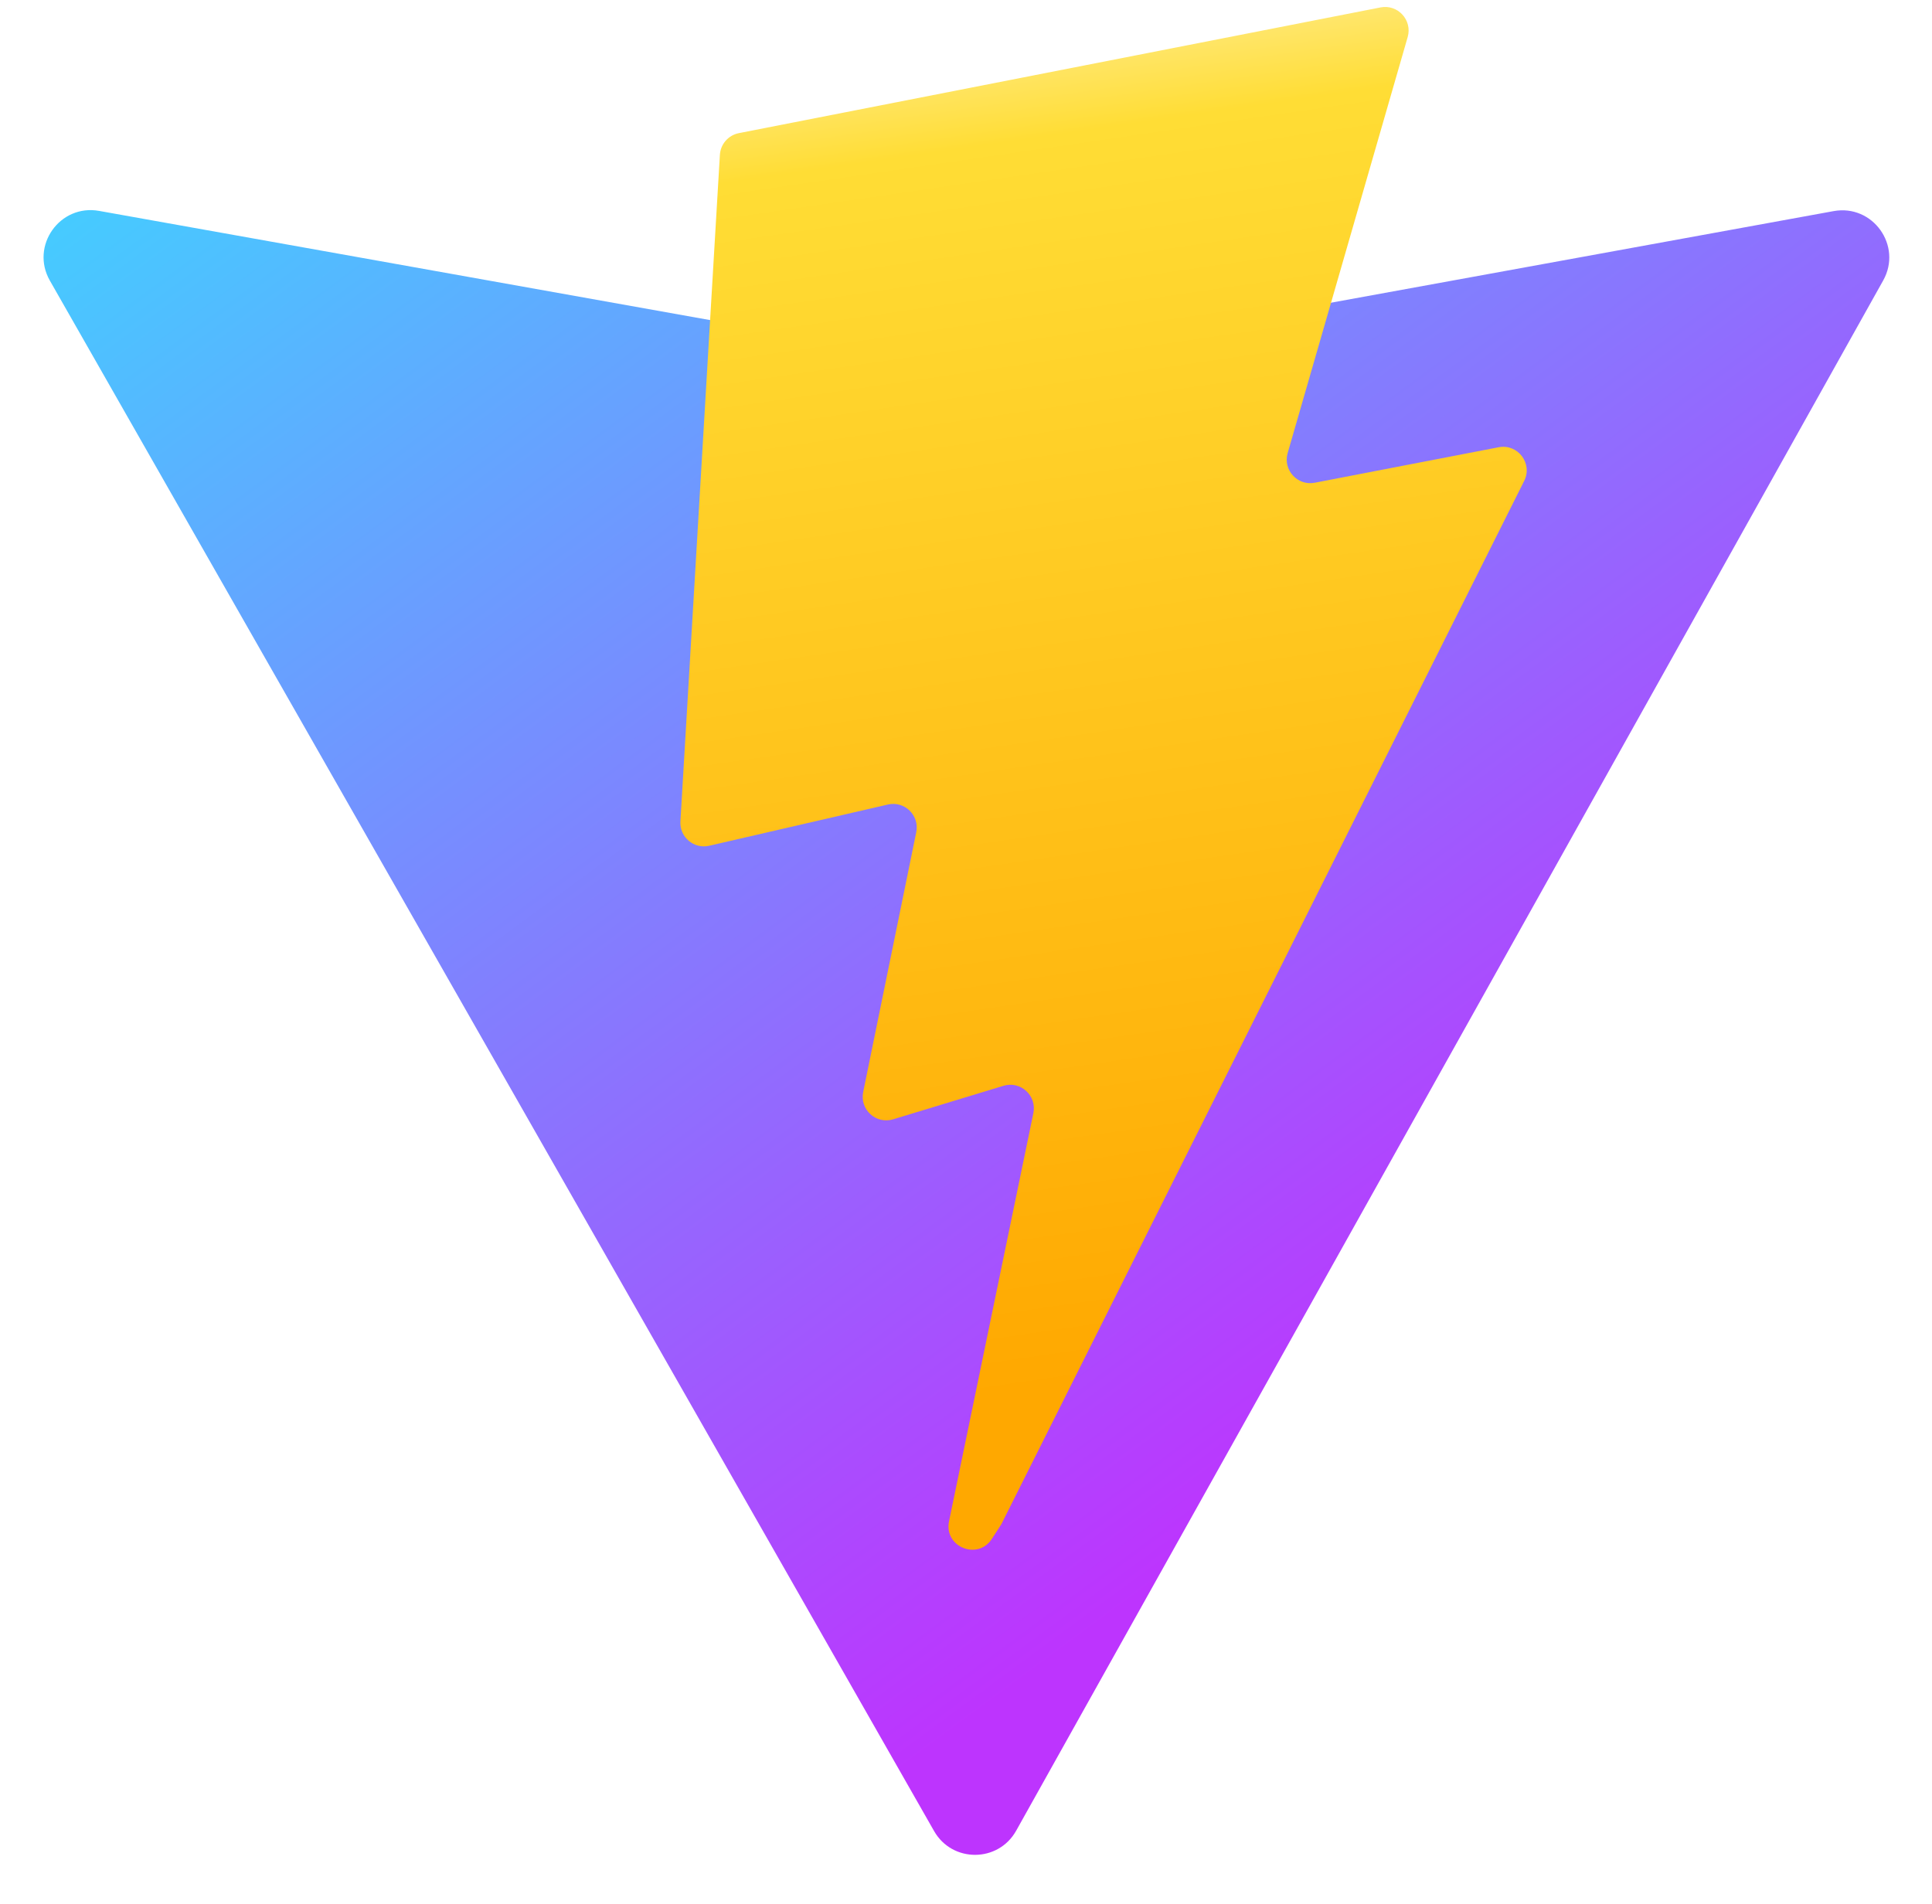
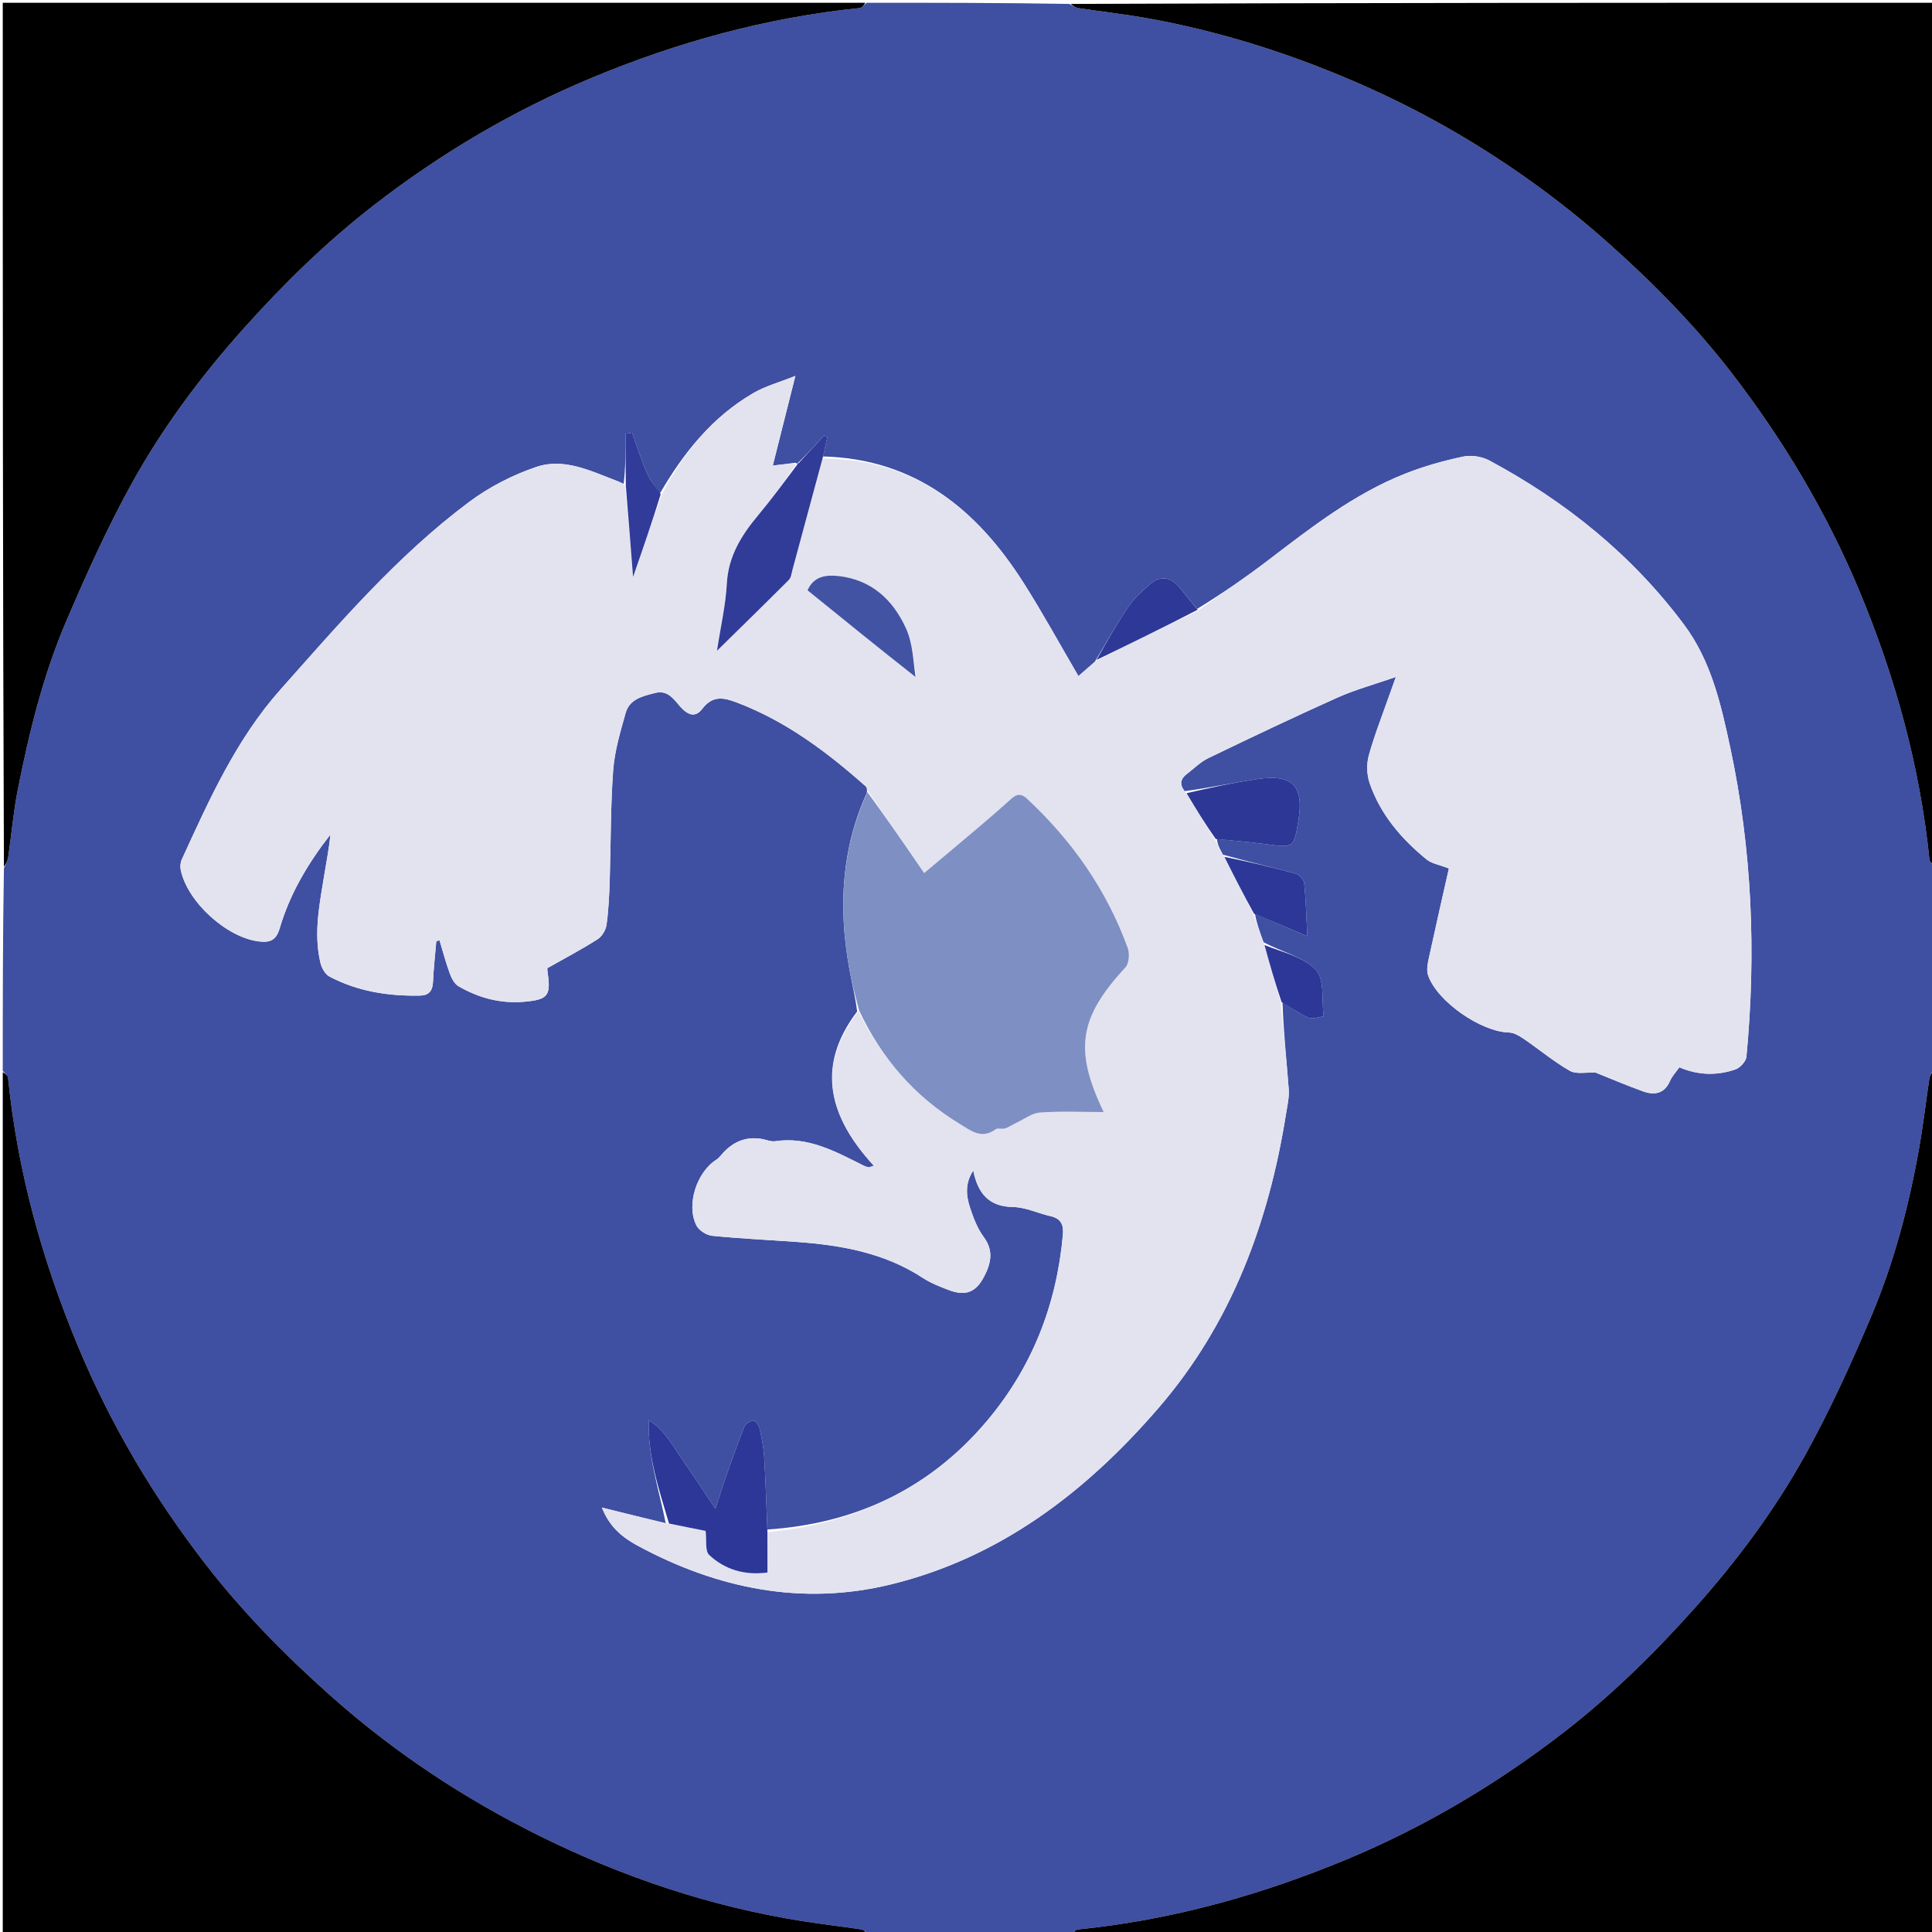
- <svg xmlns="http://www.w3.org/2000/svg" width="410" height="404" viewBox="0 0 410 404" fill="none">
-   <path d="M399.641 59.525L215.643 388.545C211.844 395.338 202.084 395.378 198.228 388.618L10.582 59.556C6.381 52.19 12.68 43.267 21.028 44.759L205.223 77.682C206.398 77.892 207.601 77.89 208.776 77.676L389.119 44.806C397.439 43.289 403.768 52.143 399.641 59.525Z" fill="url(#paint0_linear)" />
-   <path d="M292.965 1.574L156.801 28.255C154.563 28.694 152.906 30.59 152.771 32.866L144.395 174.33C144.198 177.662 147.258 180.248 150.51 179.498L188.42 170.749C191.967 169.931 195.172 173.055 194.443 176.622L183.18 231.775C182.422 235.487 185.907 238.661 189.532 237.56L212.947 230.446C216.577 229.344 220.065 232.527 219.297 236.242L201.398 322.875C200.278 328.294 207.486 331.249 210.492 326.603L212.5 323.5L323.454 102.072C325.312 98.365 322.108 94.137 318.036 94.923L279.014 102.454C275.347 103.161 272.227 99.746 273.262 96.158L298.731 7.867C299.767 4.273 296.636 0.855 292.965 1.574Z" fill="url(#paint1_linear)" />
-   <defs>
-     <linearGradient id="paint0_linear" x1="6" y1="33" x2="235" y2="344" gradientUnits="userSpaceOnUse">
-       <stop stop-color="#41D1FF" />
-       <stop offset="1" stop-color="#BD34FE" />
-     </linearGradient>
-     <linearGradient id="paint1_linear" x1="194.651" y1="8.818" x2="236.076" y2="292.989" gradientUnits="userSpaceOnUse">
-       <stop stop-color="#FFEA83" />
-       <stop offset="0.083" stop-color="#FFDD35" />
-       <stop offset="1" stop-color="#FFA800" />
-     </linearGradient>
-   </defs>
+ <svg xmlns="http://www.w3.org/2000/svg" version="1.1" id="Layer_1" x="0px" y="0px" width="100%" viewBox="0 0 700 700" enable-background="new 0 0 700 700" xml:space="preserve">
+   <path fill="#3F4FA2" opacity="1" stroke="none" d=" M314,1   C338.354,1 362.708,1 387.453,1.42   C388.853,2.225 389.831,2.806 390.874,2.963   C399.314,4.239 407.812,5.184 416.206,6.706   C436.918,10.462 457.055,16.261 476.726,23.822   C496.124,31.277 514.746,40.258 532.49,51.028   C550.384,61.891 567.18,74.224 582.854,88.179   C599.113,102.656 614.325,118.13 627.562,135.333   C646.263,159.638 661.904,185.834 673.752,214.262   C686.776,245.515 695.632,277.776 699.086,311.492   C699.177,312.384 700.338,313.167 701,314   C701,338.354 701,362.708 700.58,387.447   C699.775,388.841 699.194,389.821 699.037,390.865   C697.762,399.306 696.793,407.799 695.302,416.201   C691.593,437.099 686.18,457.605 677.902,477.132   C670.726,494.059 663.071,510.885 654.186,526.959   C643.046,547.114 629.284,565.57 613.868,582.815   C599.345,599.06 583.851,614.271 566.666,627.566   C542.413,646.331 516.214,661.922 487.777,673.741   C456.501,686.74 424.256,695.676 390.517,699.085   C389.622,699.176 388.836,700.338 388,701   C363.646,701 339.292,701 314.553,700.58   C313.492,699.785 312.85,699.176 312.134,699.071   C304.991,698.024 297.817,697.181 290.688,696.05   C257.497,690.785 225.979,680.223 195.913,665.381   C168.219,651.709 142.67,634.808 119.548,614.191   C103.176,599.592 87.844,584.013 74.458,566.712   C55.678,542.44 40.101,516.201 28.258,487.759   C15.243,456.5 6.313,424.257 2.914,390.522   C2.824,389.626 1.662,388.838 1,388   C1,363.646 1,339.292 1.42,314.552   C2.226,312.992 2.793,311.842 2.968,310.636   C4.14,302.512 4.833,294.298 6.422,286.259   C10.562,265.32 15.639,244.554 24.072,224.905   C31.323,208.011 38.887,191.151 47.777,175.087   C58.938,154.922 72.711,136.444 88.138,119.183   C102.646,102.952 118.144,87.791 135.299,74.479   C159.556,55.657 185.815,40.125 214.244,28.263   C245.498,15.222 277.765,6.361 311.49,2.915   C312.383,2.823 313.166,1.662 314,1  M288.872,168.012   C288.872,168.012 288.96,167.956 288.158,167.669   C285.583,167.994 283.007,168.319 279.989,168.699   C282.655,158.121 285.219,147.945 288.18,136.193   C282.306,138.543 277.333,139.877 273.033,142.372   C258.066,151.056 247.633,164.011 239.005,178.964   C237.417,176.392 235.492,173.964 234.317,171.215   C232.308,166.513 230.767,161.61 229.03,156.792   C228.24,156.912 227.449,157.031 226.659,157.151   C226.659,163.295 226.659,169.438 225.972,175.3   C225.21,174.969 224.461,174.604 223.684,174.31   C214.195,170.725 204.473,165.749 194.329,169.177   C185.681,172.1 177.129,176.506 169.82,181.976   C143.916,201.361 122.909,225.892 101.558,249.903   C85.586,267.865 75.778,289.76 65.862,311.419   C65.36,312.516 65.239,314.004 65.487,315.197   C67.911,326.866 82.251,339.783 93.882,341.102   C97.872,341.555 100.043,340.752 101.36,336.281   C105.04,323.784 111.651,312.713 119.687,302.41   C119.276,307.252 118.302,311.908 117.552,316.599   C115.847,327.266 113.538,337.943 116.075,348.767   C116.512,350.634 117.771,352.976 119.335,353.803   C129.567,359.215 140.671,360.952 152.147,360.729   C155.435,360.665 156.744,358.98 156.887,355.739   C157.105,350.816 157.666,345.908 158.081,340.993   C158.473,340.905 158.864,340.816 159.256,340.727   C160.472,344.738 161.535,348.804 162.975,352.732   C163.602,354.444 164.649,356.479 166.11,357.327   C173.453,361.587 181.402,363.72 189.989,362.949   C198.529,362.183 199.641,360.795 198.42,352.37   C198.283,351.426 198.305,350.459 198.323,350.781   C204.928,347.038 210.896,343.906 216.555,340.288   C218.139,339.276 219.503,336.931 219.766,335.03   C220.496,329.768 220.738,324.422 220.911,319.101   C221.343,305.78 221.186,292.422 222.158,279.144   C222.672,272.122 224.77,265.159 226.682,258.317   C228.083,253.303 232.825,252.223 237.248,251.099   C241.047,250.132 243.145,252.051 245.473,254.861   C247.614,257.446 251.04,261.29 254.428,256.849   C258.31,251.762 262.371,252.781 267.095,254.58   C284.82,261.329 299.671,272.473 313.676,284.917   C314.12,285.312 314.235,286.076 314.049,287.317   C304.838,307.611 303.791,328.755 307.609,350.366   C308.532,355.592 309.837,360.75 310.562,366.485   C295.142,386.74 300.733,405.115 316.616,422.375   C315.28,422.767 314.942,422.984 314.665,422.923   C314.031,422.783 313.396,422.569 312.814,422.278   C302.719,417.226 292.783,411.68 280.771,413.494   C279.373,413.706 277.836,413.02 276.367,412.733   C270.621,411.612 265.914,413.483 262.007,417.691   C261.227,418.531 260.549,419.549 259.607,420.141   C252.447,424.642 248.547,436.481 252.319,443.996   C253.221,445.793 255.954,447.54 258.003,447.746   C268.25,448.776 278.552,449.239 288.829,449.988   C304.879,451.158 320.455,453.937 334.299,462.979   C337.185,464.865 340.5,466.177 343.75,467.405   C349.724,469.661 353.508,468.337 356.484,462.672   C358.939,457.999 360.208,453.302 356.451,448.237   C354.134,445.112 352.657,441.218 351.434,437.464   C350.04,433.186 349.604,428.701 352.628,424.124   C354.313,432.354 358.218,437.198 367.092,437.331   C371.596,437.399 376.044,439.6 380.567,440.615   C384.424,441.481 385.438,443.742 385.1,447.47   C382.799,472.866 373.91,495.566 357.384,515.071   C336.62,539.578 309.702,552.071 278.029,554.176   C277.663,545.385 277.409,536.588 276.875,527.807   C276.665,524.346 275.973,520.89 275.195,517.502   C274.939,516.387 273.631,514.622 272.961,514.69   C271.769,514.812 270.106,515.868 269.672,516.948   C267.263,522.951 265.128,529.066 262.975,535.17   C261.796,538.514 260.769,541.911 259.229,546.655   C254.754,539.999 251.238,534.615 247.56,529.344   C243.895,524.089 240.929,518.21 235.047,514.515   C234.631,527.659 238.764,539.689 241.224,551.961   C233.606,550.071 225.988,548.182 218.034,546.21   C220.515,552.099 223.863,556.16 231.117,560.075   C259.915,575.615 290.63,581.888 322.624,574.101   C362.347,564.432 393.558,540.507 419.804,510.073   C446.181,479.487 459.695,442.998 465.958,403.534   C466.426,400.586 467.152,397.567 466.933,394.643   C466.143,384.081 465,373.545 464.685,363.137   C467.768,365.047 470.708,367.284 473.997,368.721   C475.508,369.381 477.705,368.471 479.591,368.273   C478.808,362.508 480.003,354.899 476.764,351.425   C472.311,346.651 464.502,345.006 457.799,341.364   C456.539,337.908 455.278,334.453 454.726,331.168   C460.457,333.6 466.187,336.033 473.671,339.209   C473.29,331.932 473.15,325.942 472.529,320.003   C472.395,318.713 470.734,316.878 469.442,316.528   C460.841,314.198 452.149,312.202 443.048,309.647   C442.043,307.76 441.038,305.874 440.941,303.987   C446.883,304.603 452.843,305.082 458.762,305.867   C468.799,307.198 468.789,307.28 470.44,297.254   C472.485,284.843 468.356,280.415 455.816,282.237   C447.114,283.502 438.507,285.417 429.26,286.652   C427.144,284.22 427.709,282.157 430.123,280.342   C432.645,278.445 434.934,276.065 437.723,274.721   C453.27,267.227 468.854,259.797 484.604,252.745   C491.013,249.876 497.873,248.016 505.746,245.272   C504.681,248.246 504.08,249.891 503.502,251.543   C500.927,258.908 498.024,266.183 495.948,273.687   C495.086,276.803 495.196,280.685 496.244,283.746   C500.127,295.082 507.719,303.92 516.871,311.385   C518.762,312.927 521.575,313.337 524.962,314.659   C522.709,324.668 520.082,336.113 517.598,347.59   C517.191,349.468 516.839,351.679 517.435,353.399   C520.736,362.94 536.707,373.878 546.741,374.097   C548.564,374.137 550.528,375.336 552.132,376.431   C557.713,380.24 562.936,384.635 568.775,387.969   C571.115,389.306 574.7,388.464 578.158,388.636   C583.384,390.723 589.273,393.245 595.288,395.415   C599.451,396.917 603.052,396.311 605.1,391.614   C605.868,389.852 607.298,388.378 608.471,386.709   C615.361,389.653 622.129,389.743 628.753,387.481   C630.464,386.896 632.604,384.578 632.765,382.886   C636.35,345.21 634.806,307.747 626.868,270.691   C623.529,255.101 619.976,239.45 610.13,226.271   C591.265,201.019 567.311,181.734 539.702,166.885   C536.999,165.431 533.147,164.798 530.174,165.425   C523.062,166.925 515.964,168.916 509.205,171.583   C490.557,178.939 474.934,191.197 459.173,203.224   C451.002,209.46 442.478,215.232 433.732,220.63   C431.633,218.065 429.536,215.499 427.434,212.936   C424.24,209.04 420.499,208.373 416.645,211.687   C413.782,214.148 410.889,216.79 408.794,219.883   C404.561,226.137 400.862,232.752 396.658,239.795   C394.677,241.522 392.695,243.249 390.738,244.955   C383.996,233.44 377.787,222.053 370.842,211.133   C353.886,184.471 331.512,166.251 298.181,165.381   C298.71,163.053 299.239,160.724 299.768,158.396   C299.402,158.176 299.036,157.956 298.67,157.736   C295.726,160.918 292.782,164.1 289.431,167.419   C289.19,167.592 289.022,167.819 288.872,168.012  z" />
+   <path fill="#000000" opacity="1" stroke="none" d=" M701,313.531   C700.338,313.167 699.177,312.384 699.086,311.492   C695.632,277.776 686.776,245.515 673.752,214.262   C661.904,185.834 646.263,159.638 627.562,135.333   C614.325,118.13 599.113,102.656 582.854,88.179   C567.18,74.224 550.384,61.891 532.49,51.028   C514.746,40.258 496.124,31.277 476.726,23.822   C457.055,16.261 436.918,10.462 416.206,6.706   C407.812,5.184 399.314,4.239 390.874,2.963   C389.831,2.806 388.853,2.225 387.922,1.42   C492.26,1 596.521,1 701,1   C701,105.021 701,209.042 701,313.531  z" />
+   <path fill="#000000" opacity="1" stroke="none" d=" M1,388.469   C1.662,388.838 2.824,389.626 2.914,390.522   C6.313,424.257 15.243,456.5 28.258,487.759   C40.101,516.201 55.678,542.44 74.458,566.712   C87.844,584.013 103.176,599.592 119.548,614.191   C142.67,634.808 168.219,651.709 195.913,665.381   C225.979,680.223 257.497,690.785 290.688,696.05   C297.817,697.181 304.991,698.024 312.134,699.071   C312.85,699.176 313.492,699.785 314.084,700.58   C209.74,701 105.479,701 1,701   C1,596.979 1,492.958 1,388.469  z" />
+   <path fill="#000000" opacity="1" stroke="none" d=" M313.531,1   C313.166,1.662 312.383,2.823 311.49,2.915   C277.765,6.361 245.498,15.222 214.244,28.263   C185.815,40.125 159.556,55.657 135.299,74.479   C118.144,87.791 102.646,102.952 88.138,119.183   C72.711,136.444 58.938,154.922 47.777,175.087   C38.887,191.151 31.323,208.011 24.072,224.905   C15.639,244.554 10.562,265.32 6.422,286.259   C4.833,294.298 4.14,302.512 2.968,310.636   C2.793,311.842 2.226,312.992 1.42,314.084   C1,209.74 1,105.479 1,1   C105.021,1 209.042,1 313.531,1  z" />
+   <path fill="#000000" opacity="1" stroke="none" d=" M388.469,701   C388.836,700.338 389.622,699.176 390.517,699.085   C424.256,695.676 456.501,686.74 487.777,673.741   C516.214,661.922 542.413,646.331 566.666,627.566   C583.851,614.271 599.345,599.06 613.868,582.815   C629.284,565.57 643.046,547.114 654.186,526.959   C663.071,510.885 670.726,494.059 677.902,477.132   C686.18,457.605 691.593,437.099 695.302,416.201   C696.793,407.799 697.762,399.306 699.037,390.865   C699.194,389.821 699.775,388.841 700.58,387.916   C701,492.26 701,596.521 701,701   C596.979,701 492.958,701 388.469,701  z" />
+   <path fill="#E3E3F0" opacity="1" stroke="none" d=" M314.503,286.669   C314.235,286.076 314.12,285.312 313.676,284.917   C299.671,272.473 284.82,261.329 267.095,254.58   C262.371,252.781 258.31,251.762 254.428,256.849   C251.04,261.29 247.614,257.446 245.473,254.861   C243.145,252.051 241.047,250.132 237.248,251.099   C232.825,252.223 228.083,253.303 226.682,258.317   C224.77,265.159 222.672,272.122 222.158,279.144   C221.186,292.422 221.343,305.78 220.911,319.101   C220.738,324.422 220.496,329.768 219.766,335.03   C219.503,336.931 218.139,339.276 216.555,340.288   C210.896,343.906 204.928,347.038 198.323,350.781   C198.305,350.459 198.283,351.426 198.42,352.37   C199.641,360.795 198.529,362.183 189.989,362.949   C181.402,363.72 173.453,361.587 166.11,357.327   C164.649,356.479 163.602,354.444 162.975,352.732   C161.535,348.804 160.472,344.738 159.256,340.727   C158.864,340.816 158.473,340.905 158.081,340.993   C157.666,345.908 157.105,350.816 156.887,355.739   C156.744,358.98 155.435,360.665 152.147,360.729   C140.671,360.952 129.567,359.215 119.335,353.803   C117.771,352.976 116.512,350.634 116.075,348.767   C113.538,337.943 115.847,327.266 117.552,316.599   C118.302,311.908 119.276,307.252 119.687,302.41   C111.651,312.713 105.04,323.784 101.36,336.281   C100.043,340.752 97.872,341.555 93.882,341.102   C82.251,339.783 67.911,326.866 65.487,315.197   C65.239,314.004 65.36,312.516 65.862,311.419   C75.778,289.76 85.586,267.865 101.558,249.903   C122.909,225.892 143.916,201.361 169.82,181.976   C177.129,176.506 185.681,172.1 194.329,169.177   C204.473,165.749 214.195,170.725 223.684,174.31   C224.461,174.604 225.21,174.969 226.399,175.862   C227.685,187.407 228.544,198.391 229.375,209.016   C232.883,198.941 236.321,189.069 239.759,179.196   C247.633,164.011 258.066,151.056 273.033,142.372   C277.333,139.877 282.306,138.543 288.18,136.193   C285.219,147.945 282.655,158.121 279.989,168.699   C283.007,168.319 285.583,167.994 288.493,168.144   C284.125,174.663 279.58,180.841 274.679,186.72   C268.629,193.976 263.893,201.522 263.354,211.466   C262.933,219.252 261.13,226.962 259.776,235.786   C269.081,226.646 277.509,218.439 285.81,210.106   C286.643,209.27 286.782,207.692 287.127,206.426   C290.783,192.997 294.415,179.561 298.053,166.127   C331.512,166.251 353.886,184.471 370.842,211.133   C377.787,222.053 383.996,233.44 390.738,244.955   C392.695,243.249 394.677,241.522 397.152,239.39   C409.801,233.061 421.957,227.137 434.113,221.214   C442.478,215.232 451.002,209.46 459.173,203.224   C474.934,191.197 490.557,178.939 509.205,171.583   C515.964,168.916 523.062,166.925 530.174,165.425   C533.147,164.798 536.999,165.431 539.702,166.885   C567.311,181.734 591.265,201.019 610.13,226.271   C619.976,239.45 623.529,255.101 626.868,270.691   C634.806,307.747 636.35,345.21 632.765,382.886   C632.604,384.578 630.464,386.896 628.753,387.481   C622.129,389.743 615.361,389.653 608.471,386.709   C607.298,388.378 605.868,389.852 605.1,391.614   C603.052,396.311 599.451,396.917 595.288,395.415   C589.273,393.245 583.384,390.723 578.158,388.636   C574.7,388.464 571.115,389.306 568.775,387.969   C562.936,384.635 557.713,380.24 552.132,376.431   C550.528,375.336 548.564,374.137 546.741,374.097   C536.707,373.878 520.736,362.94 517.435,353.399   C516.839,351.679 517.191,349.468 517.598,347.59   C520.082,336.113 522.709,324.668 524.962,314.659   C521.575,313.337 518.762,312.927 516.871,311.385   C507.719,303.92 500.127,295.082 496.244,283.746   C495.196,280.685 495.086,276.803 495.948,273.687   C498.024,266.183 500.927,258.908 503.502,251.543   C504.08,249.891 504.681,248.246 505.746,245.272   C497.873,248.016 491.013,249.876 484.604,252.745   C468.854,259.797 453.27,267.227 437.723,274.721   C434.934,276.065 432.645,278.445 430.123,280.342   C427.709,282.157 427.144,284.22 429.625,287.195   C433.337,293.154 436.685,298.571 440.033,303.988   C441.038,305.874 442.043,307.76 443.394,310.219   C447.167,317.527 450.592,324.262 454.018,330.997   C455.278,334.453 456.539,337.908 457.973,342.068   C460.094,349.515 462.042,356.257 463.99,363   C465,373.545 466.143,384.081 466.933,394.643   C467.152,397.567 466.426,400.586 465.958,403.534   C459.695,442.998 446.181,479.487 419.804,510.073   C393.558,540.507 362.347,564.432 322.624,574.101   C290.63,581.888 259.915,575.615 231.117,560.075   C223.863,556.16 220.515,552.099 218.034,546.21   C225.988,548.182 233.606,550.071 241.999,552.048   C247.409,553.047 252.044,553.958 255.657,554.669   C256.078,558.035 255.386,561.928 256.96,563.4   C262.699,568.772 269.89,570.828 278.061,569.758   C278.061,564.669 278.061,559.898 278.061,555.126   C309.702,552.071 336.62,539.578 357.384,515.071   C373.91,495.566 382.799,472.866 385.1,447.47   C385.438,443.742 384.424,441.481 380.567,440.615   C376.044,439.6 371.596,437.399 367.092,437.331   C358.218,437.198 354.313,432.354 352.628,424.124   C349.604,428.701 350.04,433.186 351.434,437.464   C352.657,441.218 354.134,445.112 356.451,448.237   C360.208,453.302 358.939,457.999 356.484,462.672   C353.508,468.337 349.724,469.661 343.75,467.405   C340.5,466.177 337.185,464.865 334.299,462.979   C320.455,453.937 304.879,451.158 288.829,449.988   C278.552,449.239 268.25,448.776 258.003,447.746   C255.954,447.54 253.221,445.793 252.319,443.996   C248.547,436.481 252.447,424.642 259.607,420.141   C260.549,419.549 261.227,418.531 262.007,417.691   C265.914,413.483 270.621,411.612 276.367,412.733   C277.836,413.02 279.373,413.706 280.771,413.494   C292.783,411.68 302.719,417.226 312.814,422.278   C313.396,422.569 314.031,422.783 314.665,422.923   C314.942,422.984 315.28,422.767 316.616,422.375   C300.733,405.115 295.142,386.74 311.072,366.381   C319.446,383.583 331.418,397.276 347.669,407.17   C351.698,409.623 355.614,412.941 360.722,409.165   C361.5,408.59 363.068,409.215 364.132,408.864   C365.576,408.388 366.864,407.46 368.259,406.81   C371.107,405.481 373.917,403.3 376.858,403.089   C384.324,402.554 391.853,402.912 399.873,402.912   C389.02,380.213 391.041,368.611 407.763,350.524   C409.093,349.086 409.346,345.514 408.606,343.476   C400.969,322.438 388.462,304.614 372.122,289.396   C370.151,287.561 368.509,287.51 366.534,289.295   C362.955,292.53 359.314,295.7 355.636,298.824   C349.082,304.389 342.481,309.899 334.836,316.327   C327.749,305.988 321.126,296.328 314.503,286.669  M332.016,245.159   C330.869,239.385 330.703,233.174 328.368,227.929   C323.696,217.434 315.798,209.992 303.697,208.7   C299.202,208.22 294.768,208.823 292.59,213.881   C305.685,224.501 318.555,234.94 332.016,245.159  z" />
+   <path fill="#7E8FC3" opacity="1" stroke="none" d=" M314.276,286.993   C321.126,296.328 327.749,305.988 334.836,316.327   C342.481,309.899 349.082,304.389 355.636,298.824   C359.314,295.7 362.955,292.53 366.534,289.295   C368.509,287.51 370.151,287.561 372.122,289.396   C388.462,304.614 400.969,322.438 408.606,343.476   C409.346,345.514 409.093,349.086 407.763,350.524   C391.041,368.611 389.02,380.213 399.873,402.912   C391.853,402.912 384.324,402.554 376.858,403.089   C373.917,403.3 371.107,405.481 368.259,406.81   C366.864,407.46 365.576,408.388 364.132,408.864   C363.068,409.215 361.5,408.59 360.722,409.165   C355.614,412.941 351.698,409.623 347.669,407.17   C331.418,397.276 319.446,383.583 311.274,366.108   C309.837,360.75 308.532,355.592 307.609,350.366   C303.791,328.755 304.838,307.611 314.276,286.993  z" />
+   <path fill="#2D3797" opacity="1" stroke="none" d=" M278.045,554.651   C278.061,559.898 278.061,564.669 278.061,569.758   C269.89,570.828 262.699,568.772 256.96,563.4   C255.386,561.928 256.078,558.035 255.657,554.669   C252.044,553.958 247.409,553.047 242.396,552.009   C238.764,539.689 234.631,527.659 235.047,514.515   C240.929,518.21 243.895,524.089 247.56,529.344   C251.238,534.615 254.754,539.999 259.229,546.655   C260.769,541.911 261.796,538.514 262.975,535.17   C265.128,529.066 267.263,522.951 269.672,516.948   C270.106,515.868 271.769,514.812 272.961,514.69   C273.631,514.622 274.939,516.387 275.195,517.502   C275.973,520.89 276.665,524.346 276.875,527.807   C277.409,536.588 277.663,545.385 278.045,554.651  z" />
+   <path fill="#313B98" opacity="1" stroke="none" d=" M298.117,165.754   C294.415,179.561 290.783,192.997 287.127,206.426   C286.782,207.692 286.643,209.27 285.81,210.106   C277.509,218.439 269.081,226.646 259.776,235.786   C261.13,226.962 262.933,219.252 263.354,211.466   C263.893,201.522 268.629,193.976 274.679,186.72   C279.58,180.841 284.125,174.663 288.894,168.287   C288.96,167.956 288.872,168.012 289.061,167.929   C289.5,167.713 289.696,167.526 289.839,167.282   C292.782,164.1 295.726,160.918 298.67,157.736   C299.036,157.956 299.402,158.176 299.768,158.396   C299.239,160.724 298.71,163.053 298.117,165.754  z" />
+   <path fill="#2D3796" opacity="1" stroke="none" d=" M440.487,303.987   C436.685,298.571 433.337,293.154 429.923,287.389   C438.507,285.417 447.114,283.502 455.816,282.237   C468.356,280.415 472.485,284.843 470.44,297.254   C468.789,307.28 468.799,307.198 458.762,305.867   C452.843,305.082 446.883,304.603 440.487,303.987  z" />
+   <path fill="#2D3797" opacity="1" stroke="none" d=" M454.372,331.082   C450.592,324.262 447.167,317.527 443.614,310.445   C452.149,312.202 460.841,314.198 469.442,316.528   C470.734,316.878 472.395,318.713 472.529,320.003   C473.15,325.942 473.29,331.932 473.671,339.209   C466.187,336.033 460.457,333.6 454.372,331.082  z" />
+   <path fill="#2E3897" opacity="1" stroke="none" d=" M433.922,220.922   C421.957,227.137 409.801,233.061 397.294,239.102   C400.862,232.752 404.561,226.137 408.794,219.883   C410.889,216.79 413.782,214.148 416.645,211.687   C420.499,208.373 424.24,209.04 427.434,212.936   C429.536,215.499 431.633,218.065 433.922,220.922  z" />
+   <path fill="#2D3797" opacity="1" stroke="none" d=" M464.338,363.068   C462.042,356.257 460.094,349.515 458.139,342.397   C464.502,345.006 472.311,346.651 476.764,351.425   C480.003,354.899 478.808,362.508 479.591,368.273   C477.705,368.471 475.508,369.381 473.997,368.721   C470.708,367.284 467.768,365.047 464.338,363.068  z" />
+   <path fill="#313B99" opacity="1" stroke="none" d=" M239.382,179.08   C236.321,189.069 232.883,198.941 229.375,209.016   C228.544,198.391 227.685,187.407 226.742,176.002   C226.659,169.438 226.659,163.295 226.659,157.151   C227.449,157.031 228.24,156.912 229.03,156.792   C230.767,161.61 232.308,166.513 234.317,171.215   C235.492,173.964 237.417,176.392 239.382,179.08  z" />
+   <path fill="#E3E3F0" opacity="1" stroke="none" d=" M289.635,167.351   C289.696,167.526 289.5,167.713 289.089,167.973   C289.022,167.819 289.19,167.592 289.635,167.351  z" />
+   <path fill="#4353A4" opacity="1" stroke="none" d=" M331.721,245.269   C318.555,234.94 305.685,224.501 292.59,213.881   C294.768,208.823 299.202,208.22 303.697,208.7   C315.798,209.992 323.696,217.434 328.368,227.929   C330.703,233.174 330.869,239.385 331.721,245.269  z" />
</svg>
